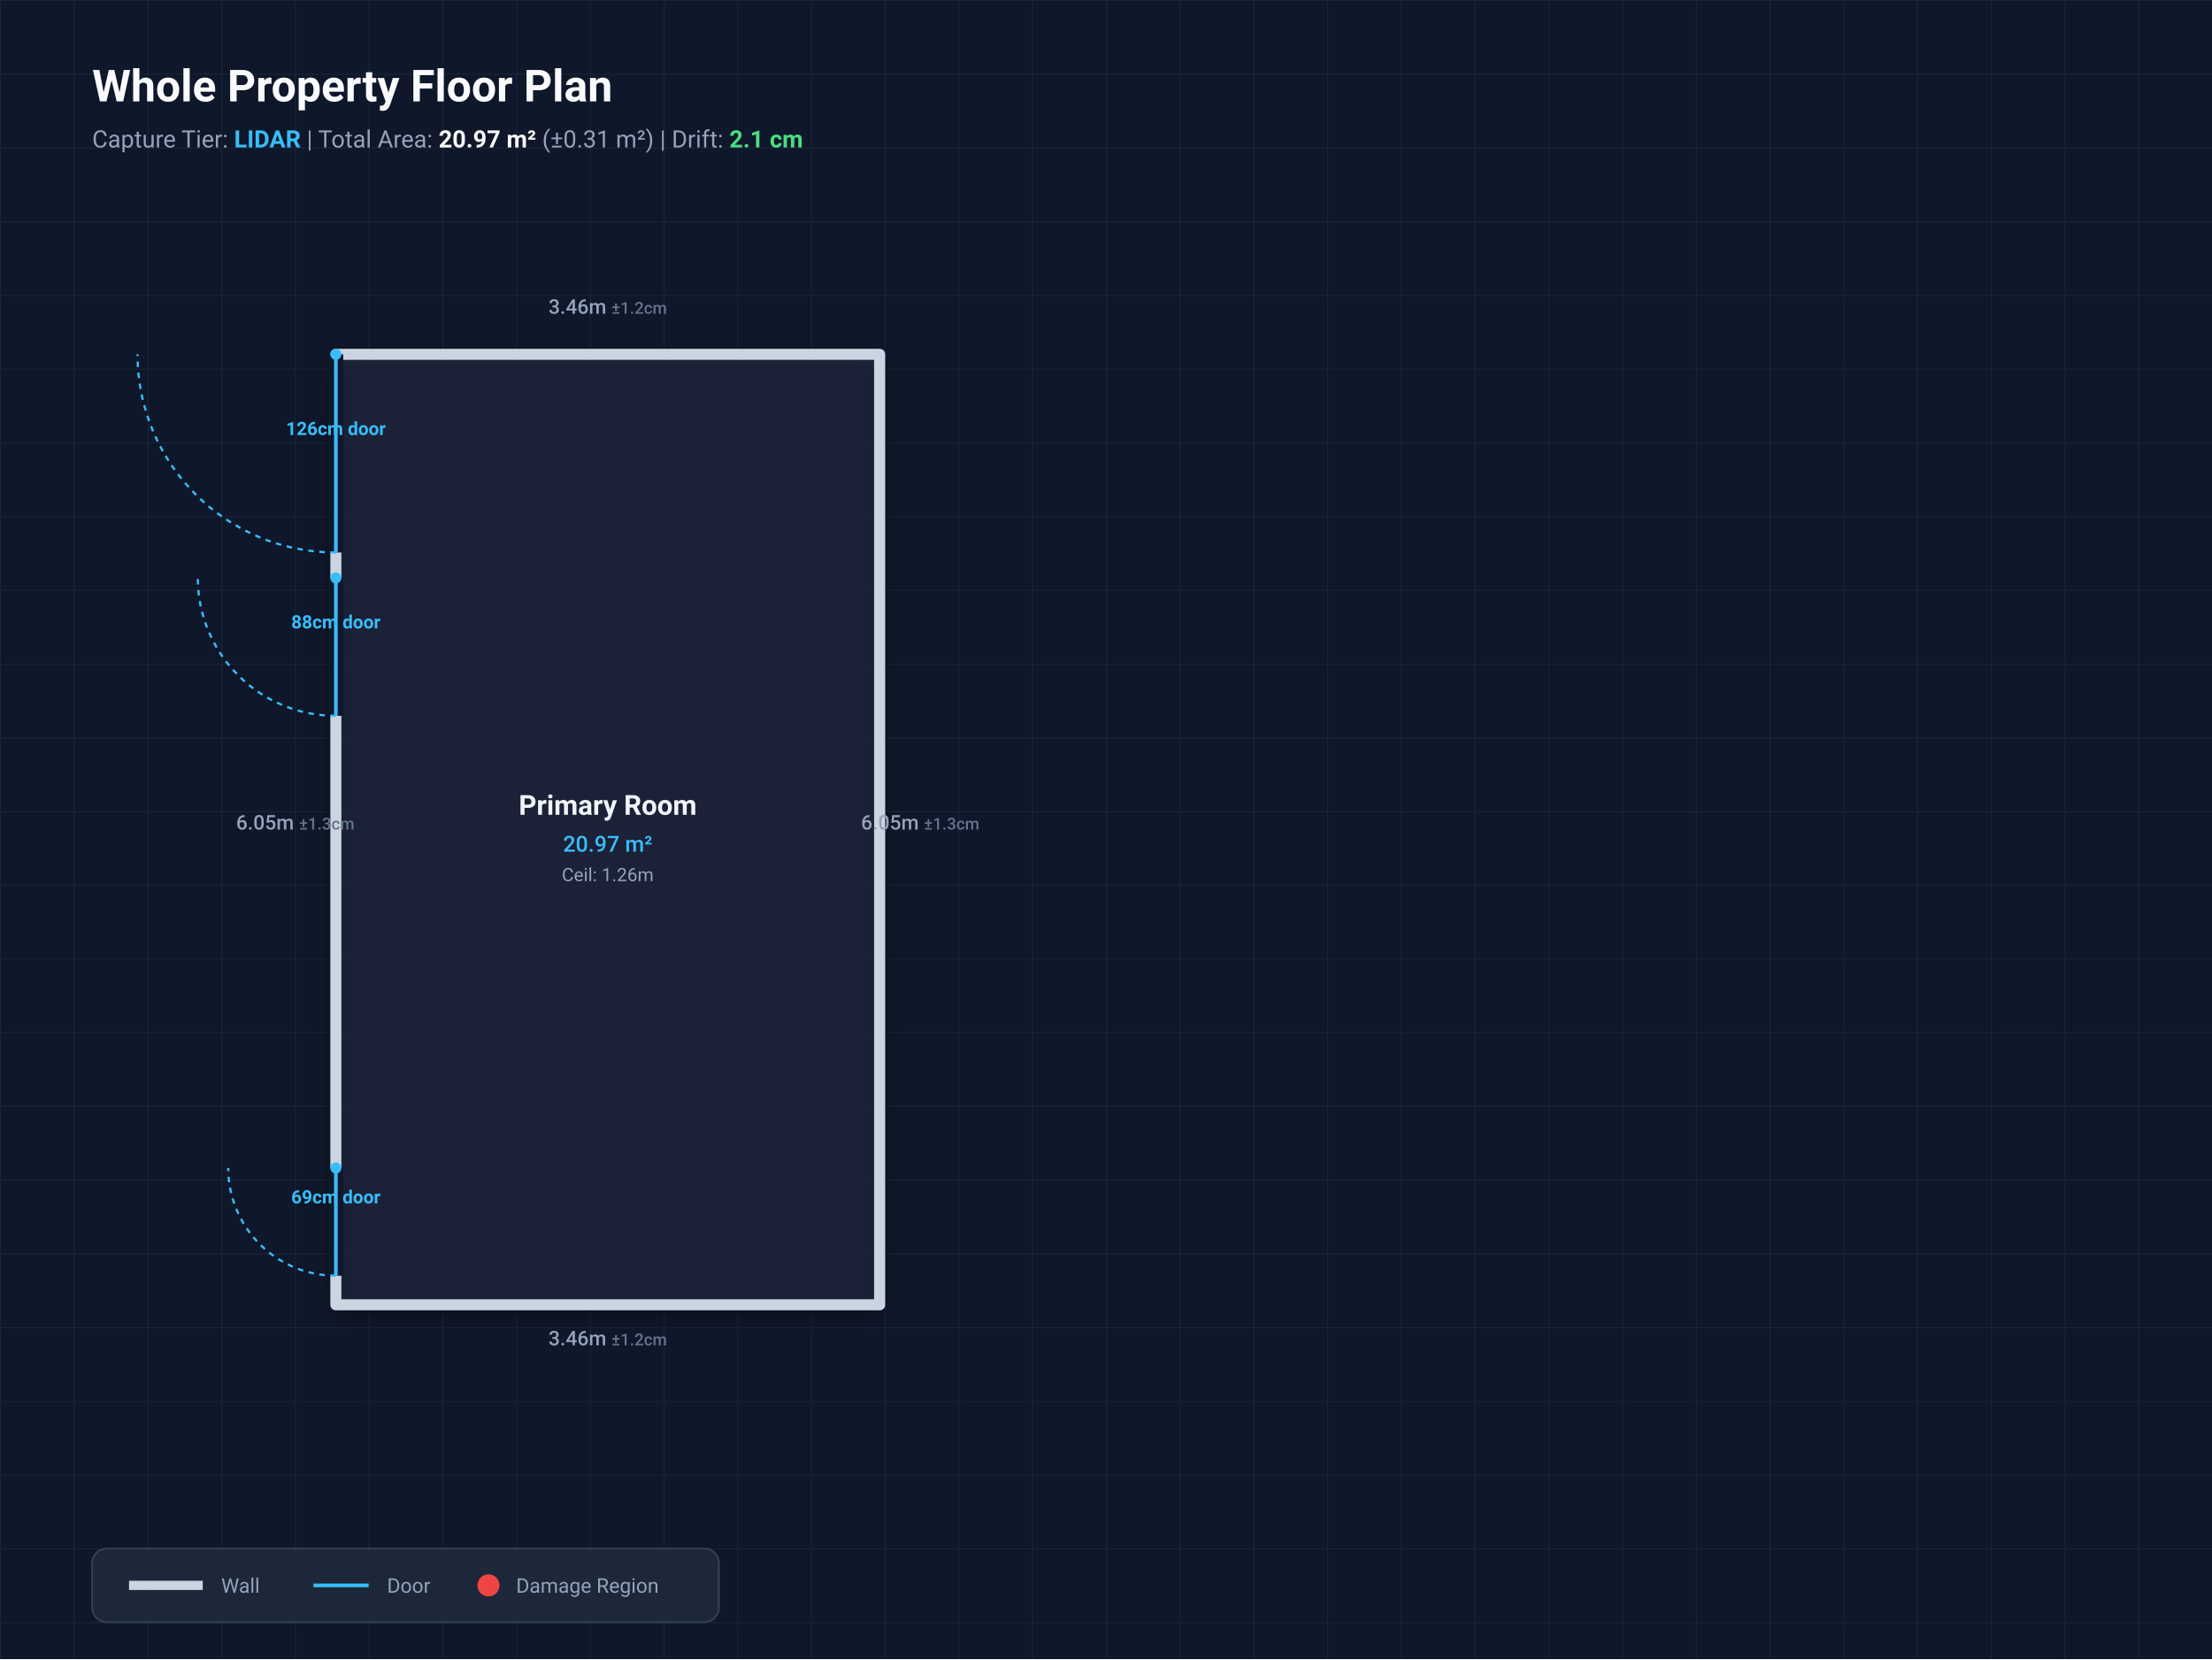
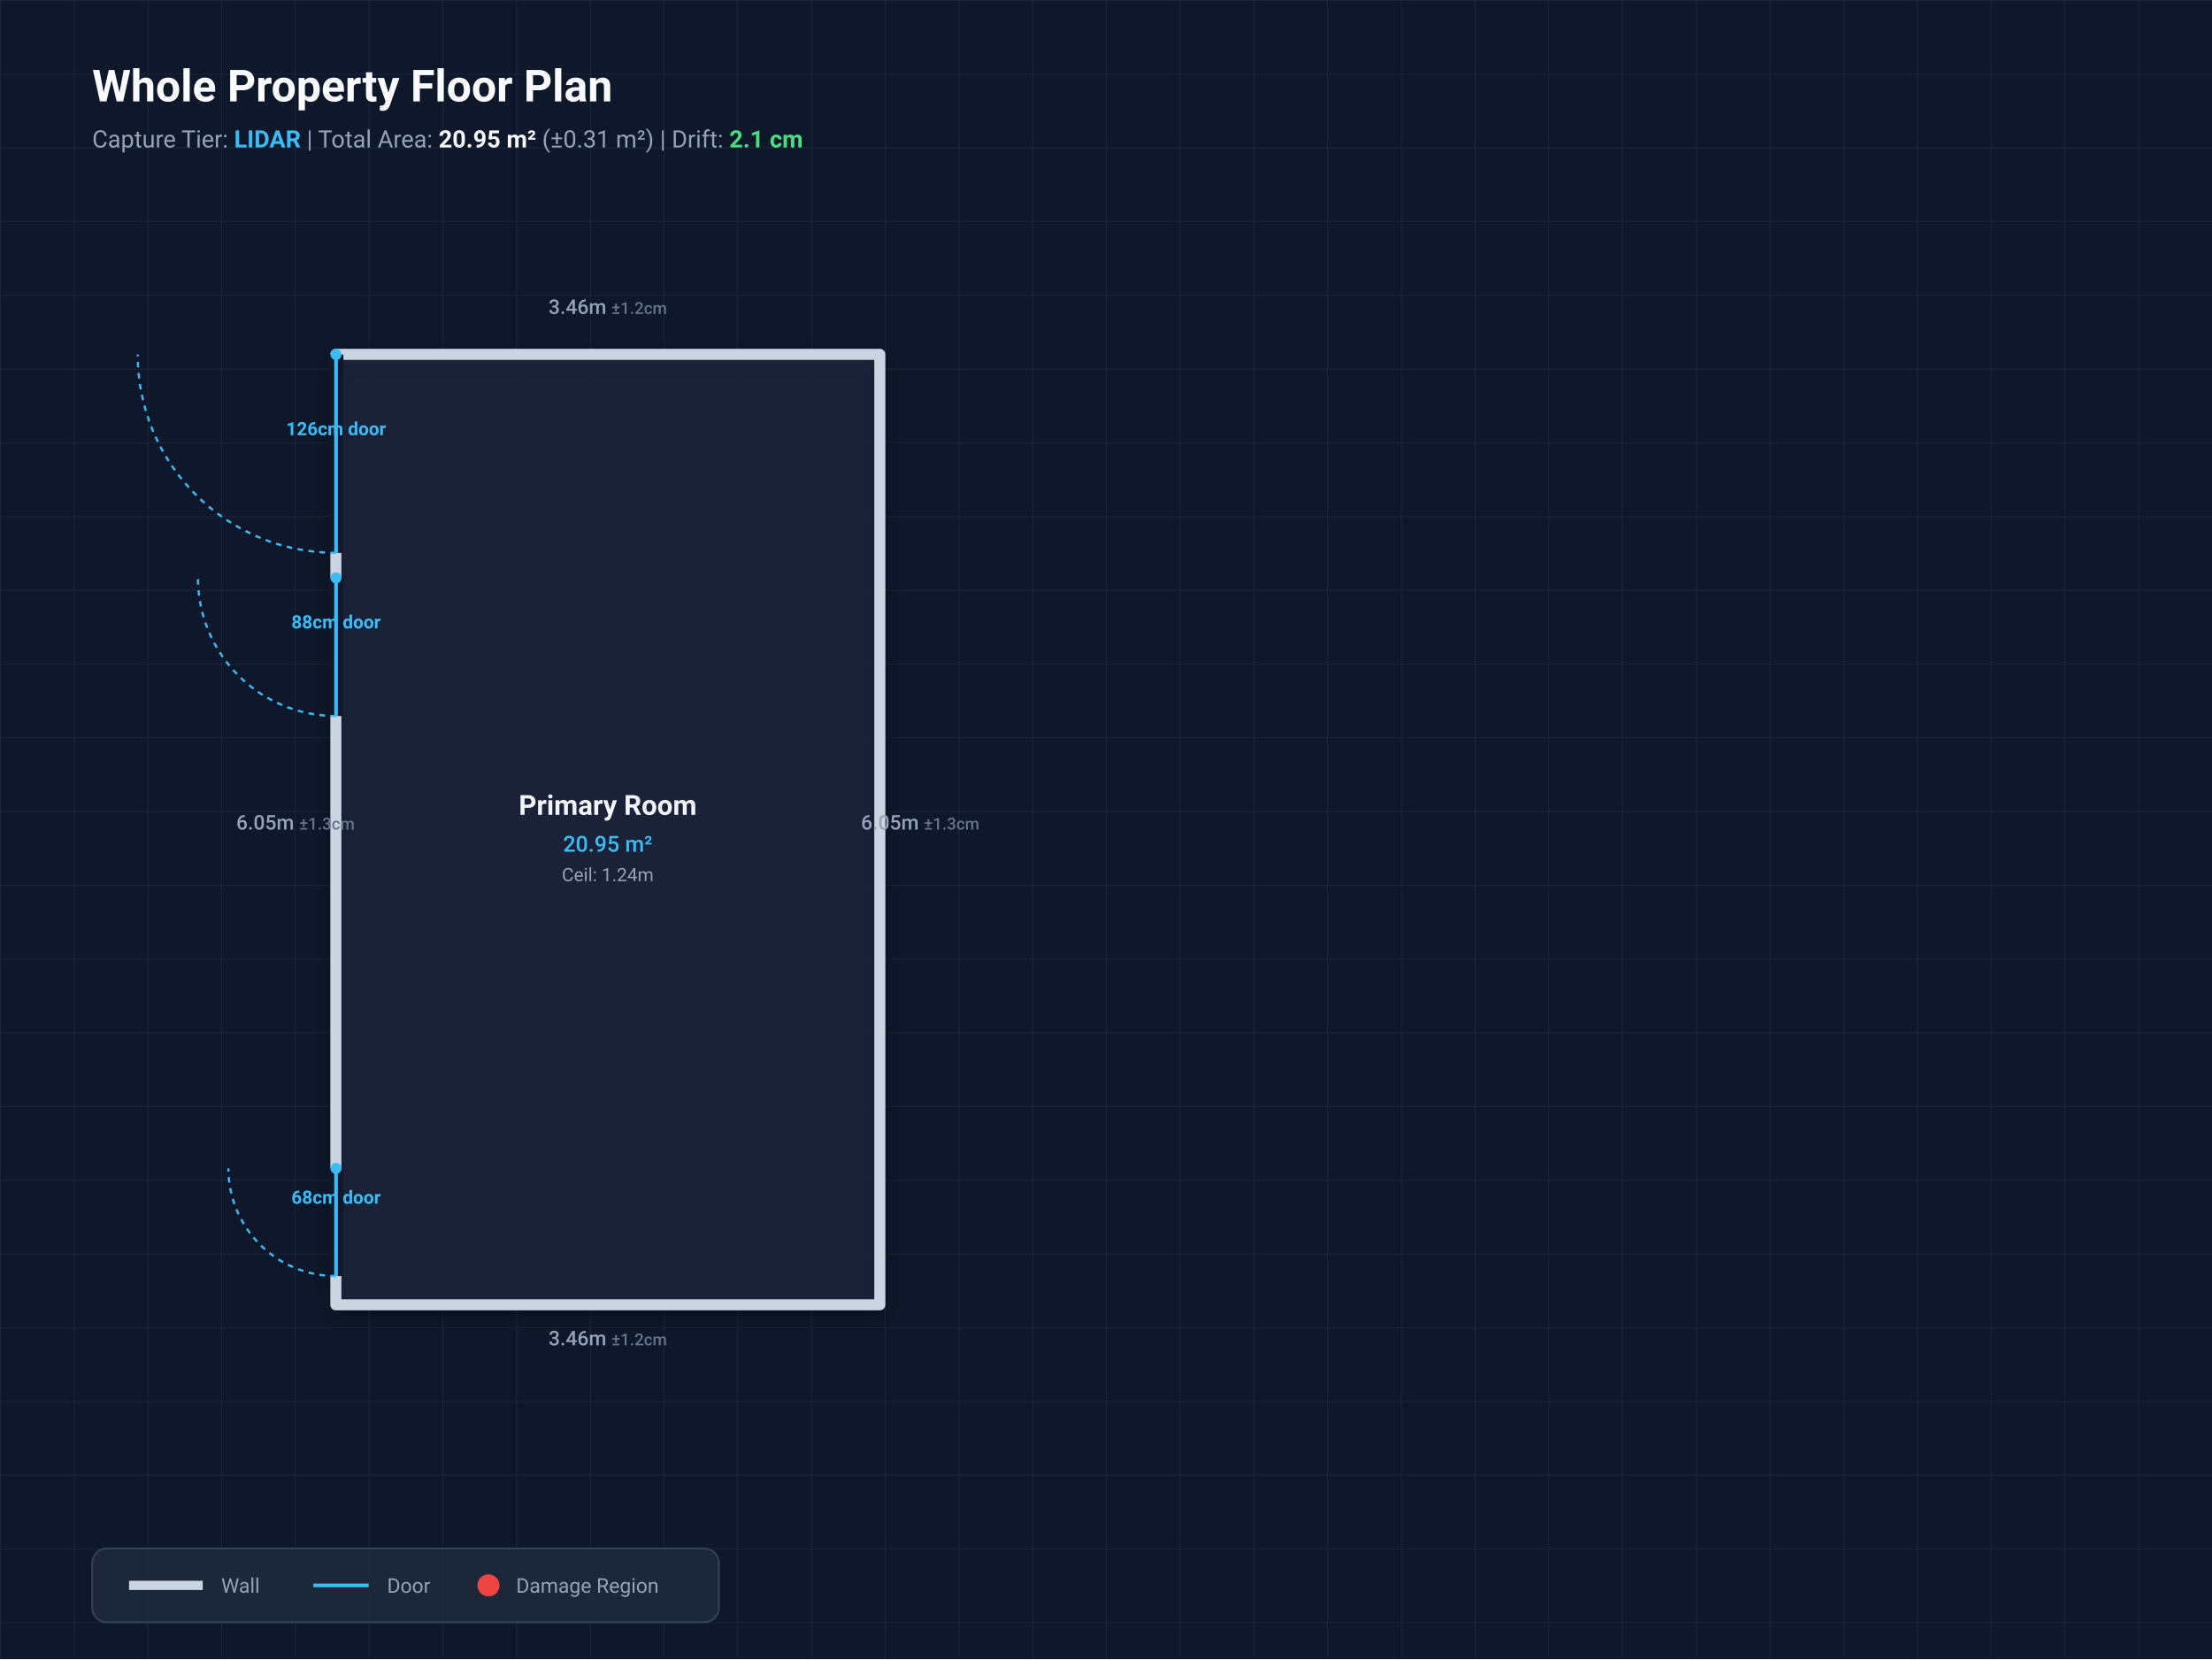
<svg xmlns="http://www.w3.org/2000/svg" viewBox="0 0 1200 900" style="background-color: #0f172a; font-family: -apple-system, BlinkMacSystemFont, 'Segoe UI', Roboto, sans-serif;">
  <defs>
    <pattern id="grid" width="40" height="40" patternUnits="userSpaceOnUse">
      <path d="M 40 0 L 0 0 0 40" fill="none" stroke="#1e293b" stroke-width="0.75" />
    </pattern>
    <filter id="shadow" x="-5%" y="-5%" width="110%" height="110%">
      <feDropShadow dx="0" dy="4" stdDeviation="6" flood-color="#000" flood-opacity="0.5" />
    </filter>
  </defs>
  <rect width="100%" height="100%" fill="#0f172a" />
  <rect width="100%" height="100%" fill="url(#grid)" />
  <g id="header">
    <text x="50" y="55" fill="#f8fafc" font-size="24" font-weight="700">Whole Property Floor Plan</text>
-     <text x="50" y="80" fill="#94a3b8" font-size="13">Capture Tier: <tspan fill="#38bdf8" font-weight="600">LIDAR</tspan> | Total Area: <tspan fill="#f8fafc" font-weight="600">20.97 m²</tspan> (±0.31 m²) | Drift: <tspan fill="#4ade80" font-weight="600">2.1 cm</tspan>
+     <text x="50" y="80" fill="#94a3b8" font-size="13">Capture Tier: <tspan fill="#38bdf8" font-weight="600">LIDAR</tspan> | Total Area: <tspan fill="#f8fafc" font-weight="600">20.95 m²</tspan> (±0.31 m²) | Drift: <tspan fill="#4ade80" font-weight="600">2.1 cm</tspan>
    </text>
  </g>
  <g id="room_room_c00a170fe1">
-     <polygon points="182.2,707.8 477.2,707.8 477.2,192.2 182.2,192.2 182.2,707.8" fill="#1e293b" fill-opacity="0.85" stroke="#334155" stroke-width="1.5" filter="url(#shadow)" />
-     <polygon points="182.2,707.8 477.2,707.8 477.2,192.2 182.2,192.2 182.2,707.8" fill="none" stroke="#cbd5e1" stroke-width="6" stroke-linejoin="round" stroke-linecap="round" />
+     <polygon points="182.2,707.8 477.3,707.8 477.3,192.2 182.2,192.2 182.2,707.8" fill="#1e293b" fill-opacity="0.85" stroke="#334155" stroke-width="1.5" filter="url(#shadow)" />
+     <polygon points="182.2,707.8 477.3,707.8 477.3,192.2 182.2,192.2 182.2,707.8" fill="none" stroke="#cbd5e1" stroke-width="6" stroke-linejoin="round" stroke-linecap="round" />
    <text x="329.7" y="442.0" fill="#f1f5f9" font-size="15" font-weight="600" text-anchor="middle">Primary Room</text>
-     <text x="329.7" y="462.0" fill="#38bdf8" font-size="12" font-weight="500" text-anchor="middle">20.97 m²</text>
-     <text x="329.7" y="478.0" fill="#94a3b8" font-size="10" text-anchor="middle">Ceil: 1.26m</text>
+     <text x="329.7" y="462.0" fill="#38bdf8" font-size="12" font-weight="500" text-anchor="middle">20.95 m²</text>
+     <text x="329.7" y="478.0" fill="#94a3b8" font-size="10" text-anchor="middle">Ceil: 1.24m</text>
  </g>
  <text x="329.7" y="729.8" fill="#94a3b8" font-size="11" font-weight="500" text-anchor="middle">
                  3.46m <tspan fill="#64748b" font-size="9">±1.2cm</tspan>
  </text>
  <text x="499.2" y="450.0" fill="#94a3b8" font-size="11" font-weight="500" text-anchor="middle">
                  6.05m <tspan fill="#64748b" font-size="9">±1.3cm</tspan>
  </text>
-   <text x="329.7" y="170.2" fill="#94a3b8" font-size="11" font-weight="500" text-anchor="middle">
+   <text x="329.7" y="170.3" fill="#94a3b8" font-size="11" font-weight="500" text-anchor="middle">
                  3.46m <tspan fill="#64748b" font-size="9">±1.2cm</tspan>
  </text>
-   <text x="160.2" y="450.0" fill="#94a3b8" font-size="11" font-weight="500" text-anchor="middle">
+   <text x="160.3" y="450.0" fill="#94a3b8" font-size="11" font-weight="500" text-anchor="middle">
                  6.05m <tspan fill="#64748b" font-size="9">±1.3cm</tspan>
  </text>
-   <line x1="182.2" y1="192.2" x2="182.2" y2="299.7" stroke="#0f172a" stroke-width="8" stroke-linecap="butt" />
-   <line x1="182.2" y1="192.2" x2="182.2" y2="299.7" stroke="#38bdf8" stroke-width="2" />
-   <circle cx="182.2" cy="192.2" r="3" fill="#38bdf8" />
-   <path d="M 182.2 299.7 A 107.6 107.6 0 0 1 74.6 192.2" fill="none" stroke="#38bdf8" stroke-width="1.2" stroke-dasharray="3,3" />
-   <text x="182.2" y="236.0" fill="#38bdf8" font-size="10" font-weight="600" text-anchor="middle">126cm door</text>
-   <line x1="182.2" y1="313.5" x2="182.2" y2="388.3" stroke="#0f172a" stroke-width="8" stroke-linecap="butt" />
-   <line x1="182.2" y1="313.5" x2="182.2" y2="388.3" stroke="#38bdf8" stroke-width="2" />
-   <circle cx="182.2" cy="313.5" r="3" fill="#38bdf8" />
-   <path d="M 182.2 388.3 A 74.9 74.9 0 0 1 107.3 313.5" fill="none" stroke="#38bdf8" stroke-width="1.2" stroke-dasharray="3,3" />
-   <text x="182.2" y="340.9" fill="#38bdf8" font-size="10" font-weight="600" text-anchor="middle">88cm door</text>
-   <line x1="182.2" y1="633.6" x2="182.2" y2="692.0" stroke="#0f172a" stroke-width="8" stroke-linecap="butt" />
-   <line x1="182.2" y1="633.6" x2="182.2" y2="692.0" stroke="#38bdf8" stroke-width="2" />
-   <circle cx="182.2" cy="633.6" r="3" fill="#38bdf8" />
-   <path d="M 182.2 692.0 A 58.4 58.4 0 0 1 123.8 633.6" fill="none" stroke="#38bdf8" stroke-width="1.2" stroke-dasharray="3,3" />
-   <text x="182.2" y="652.8" fill="#38bdf8" font-size="10" font-weight="600" text-anchor="middle">69cm door</text>
+   <line x1="182.3" y1="192.3" x2="182.3" y2="299.9" stroke="#0f172a" stroke-width="8" stroke-linecap="butt" />
+   <line x1="182.3" y1="192.3" x2="182.3" y2="299.9" stroke="#38bdf8" stroke-width="2" />
+   <circle cx="182.3" cy="192.3" r="3" fill="#38bdf8" />
+   <path d="M 182.3 299.9 A 107.6 107.6 0 0 1 74.7 192.3" fill="none" stroke="#38bdf8" stroke-width="1.2" stroke-dasharray="3,3" />
+   <text x="182.3" y="236.1" fill="#38bdf8" font-size="10" font-weight="600" text-anchor="middle">126cm door</text>
+   <line x1="182.3" y1="313.5" x2="182.3" y2="388.4" stroke="#0f172a" stroke-width="8" stroke-linecap="butt" />
+   <line x1="182.3" y1="313.5" x2="182.3" y2="388.4" stroke="#38bdf8" stroke-width="2" />
+   <circle cx="182.3" cy="313.5" r="3" fill="#38bdf8" />
+   <path d="M 182.3 388.4 A 74.9 74.9 0 0 1 107.4 313.5" fill="none" stroke="#38bdf8" stroke-width="1.2" stroke-dasharray="3,3" />
+   <text x="182.3" y="340.9" fill="#38bdf8" font-size="10" font-weight="600" text-anchor="middle">88cm door</text>
+   <line x1="182.3" y1="633.8" x2="182.3" y2="692.2" stroke="#0f172a" stroke-width="8" stroke-linecap="butt" />
+   <line x1="182.3" y1="633.8" x2="182.3" y2="692.2" stroke="#38bdf8" stroke-width="2" />
+   <circle cx="182.3" cy="633.8" r="3" fill="#38bdf8" />
+   <path d="M 182.3 692.2 A 58.4 58.4 0 0 1 123.9 633.8" fill="none" stroke="#38bdf8" stroke-width="1.2" stroke-dasharray="3,3" />
+   <text x="182.3" y="653.0" fill="#38bdf8" font-size="10" font-weight="600" text-anchor="middle">68cm door</text>
  <g id="legend" transform="translate(50, 840)">
    <rect x="0" y="0" width="340" height="40" rx="8" fill="#1e293b" fill-opacity="0.9" stroke="#334155" />
    <line x1="20" y1="20" x2="60" y2="20" stroke="#cbd5e1" stroke-width="5" />
    <text x="70" y="24" fill="#94a3b8" font-size="11">Wall</text>
    <line x1="120" y1="20" x2="150" y2="20" stroke="#38bdf8" stroke-width="2" />
    <text x="160" y="24" fill="#94a3b8" font-size="11">Door</text>
    <circle cx="215" cy="20" r="6" fill="#ef4444" />
    <text x="230" y="24" fill="#94a3b8" font-size="11">Damage Region</text>
  </g>
</svg>
